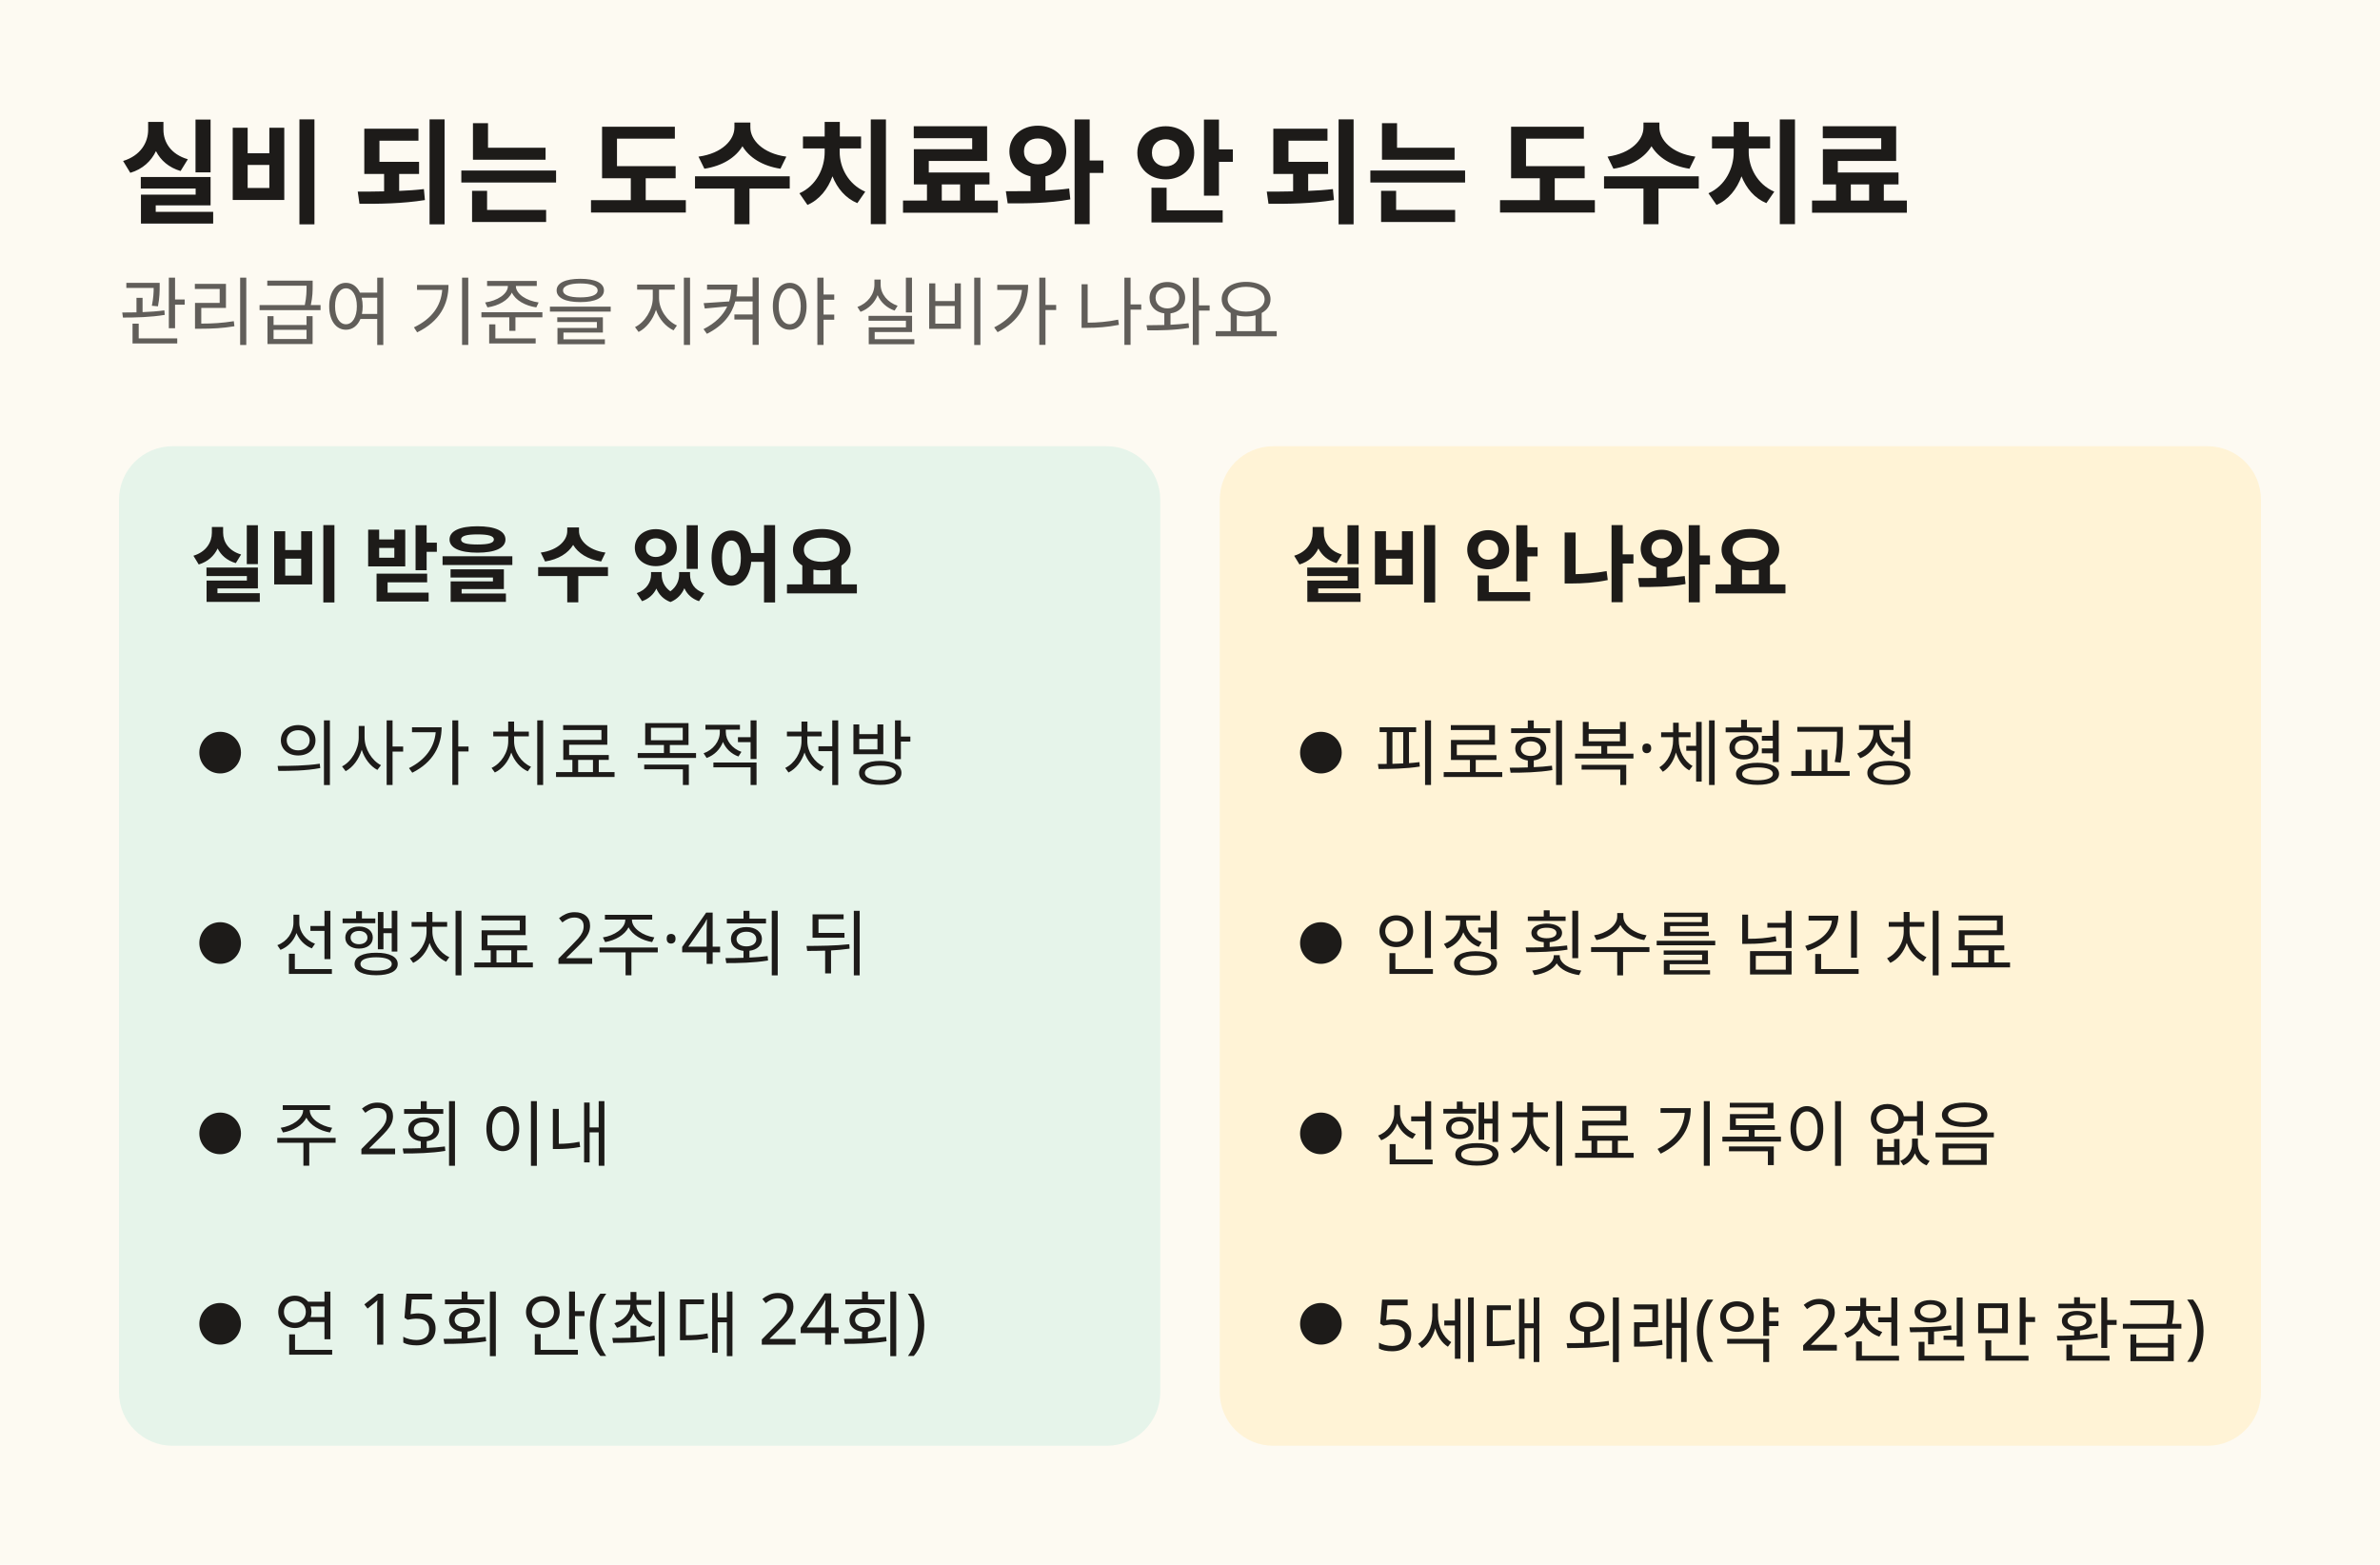
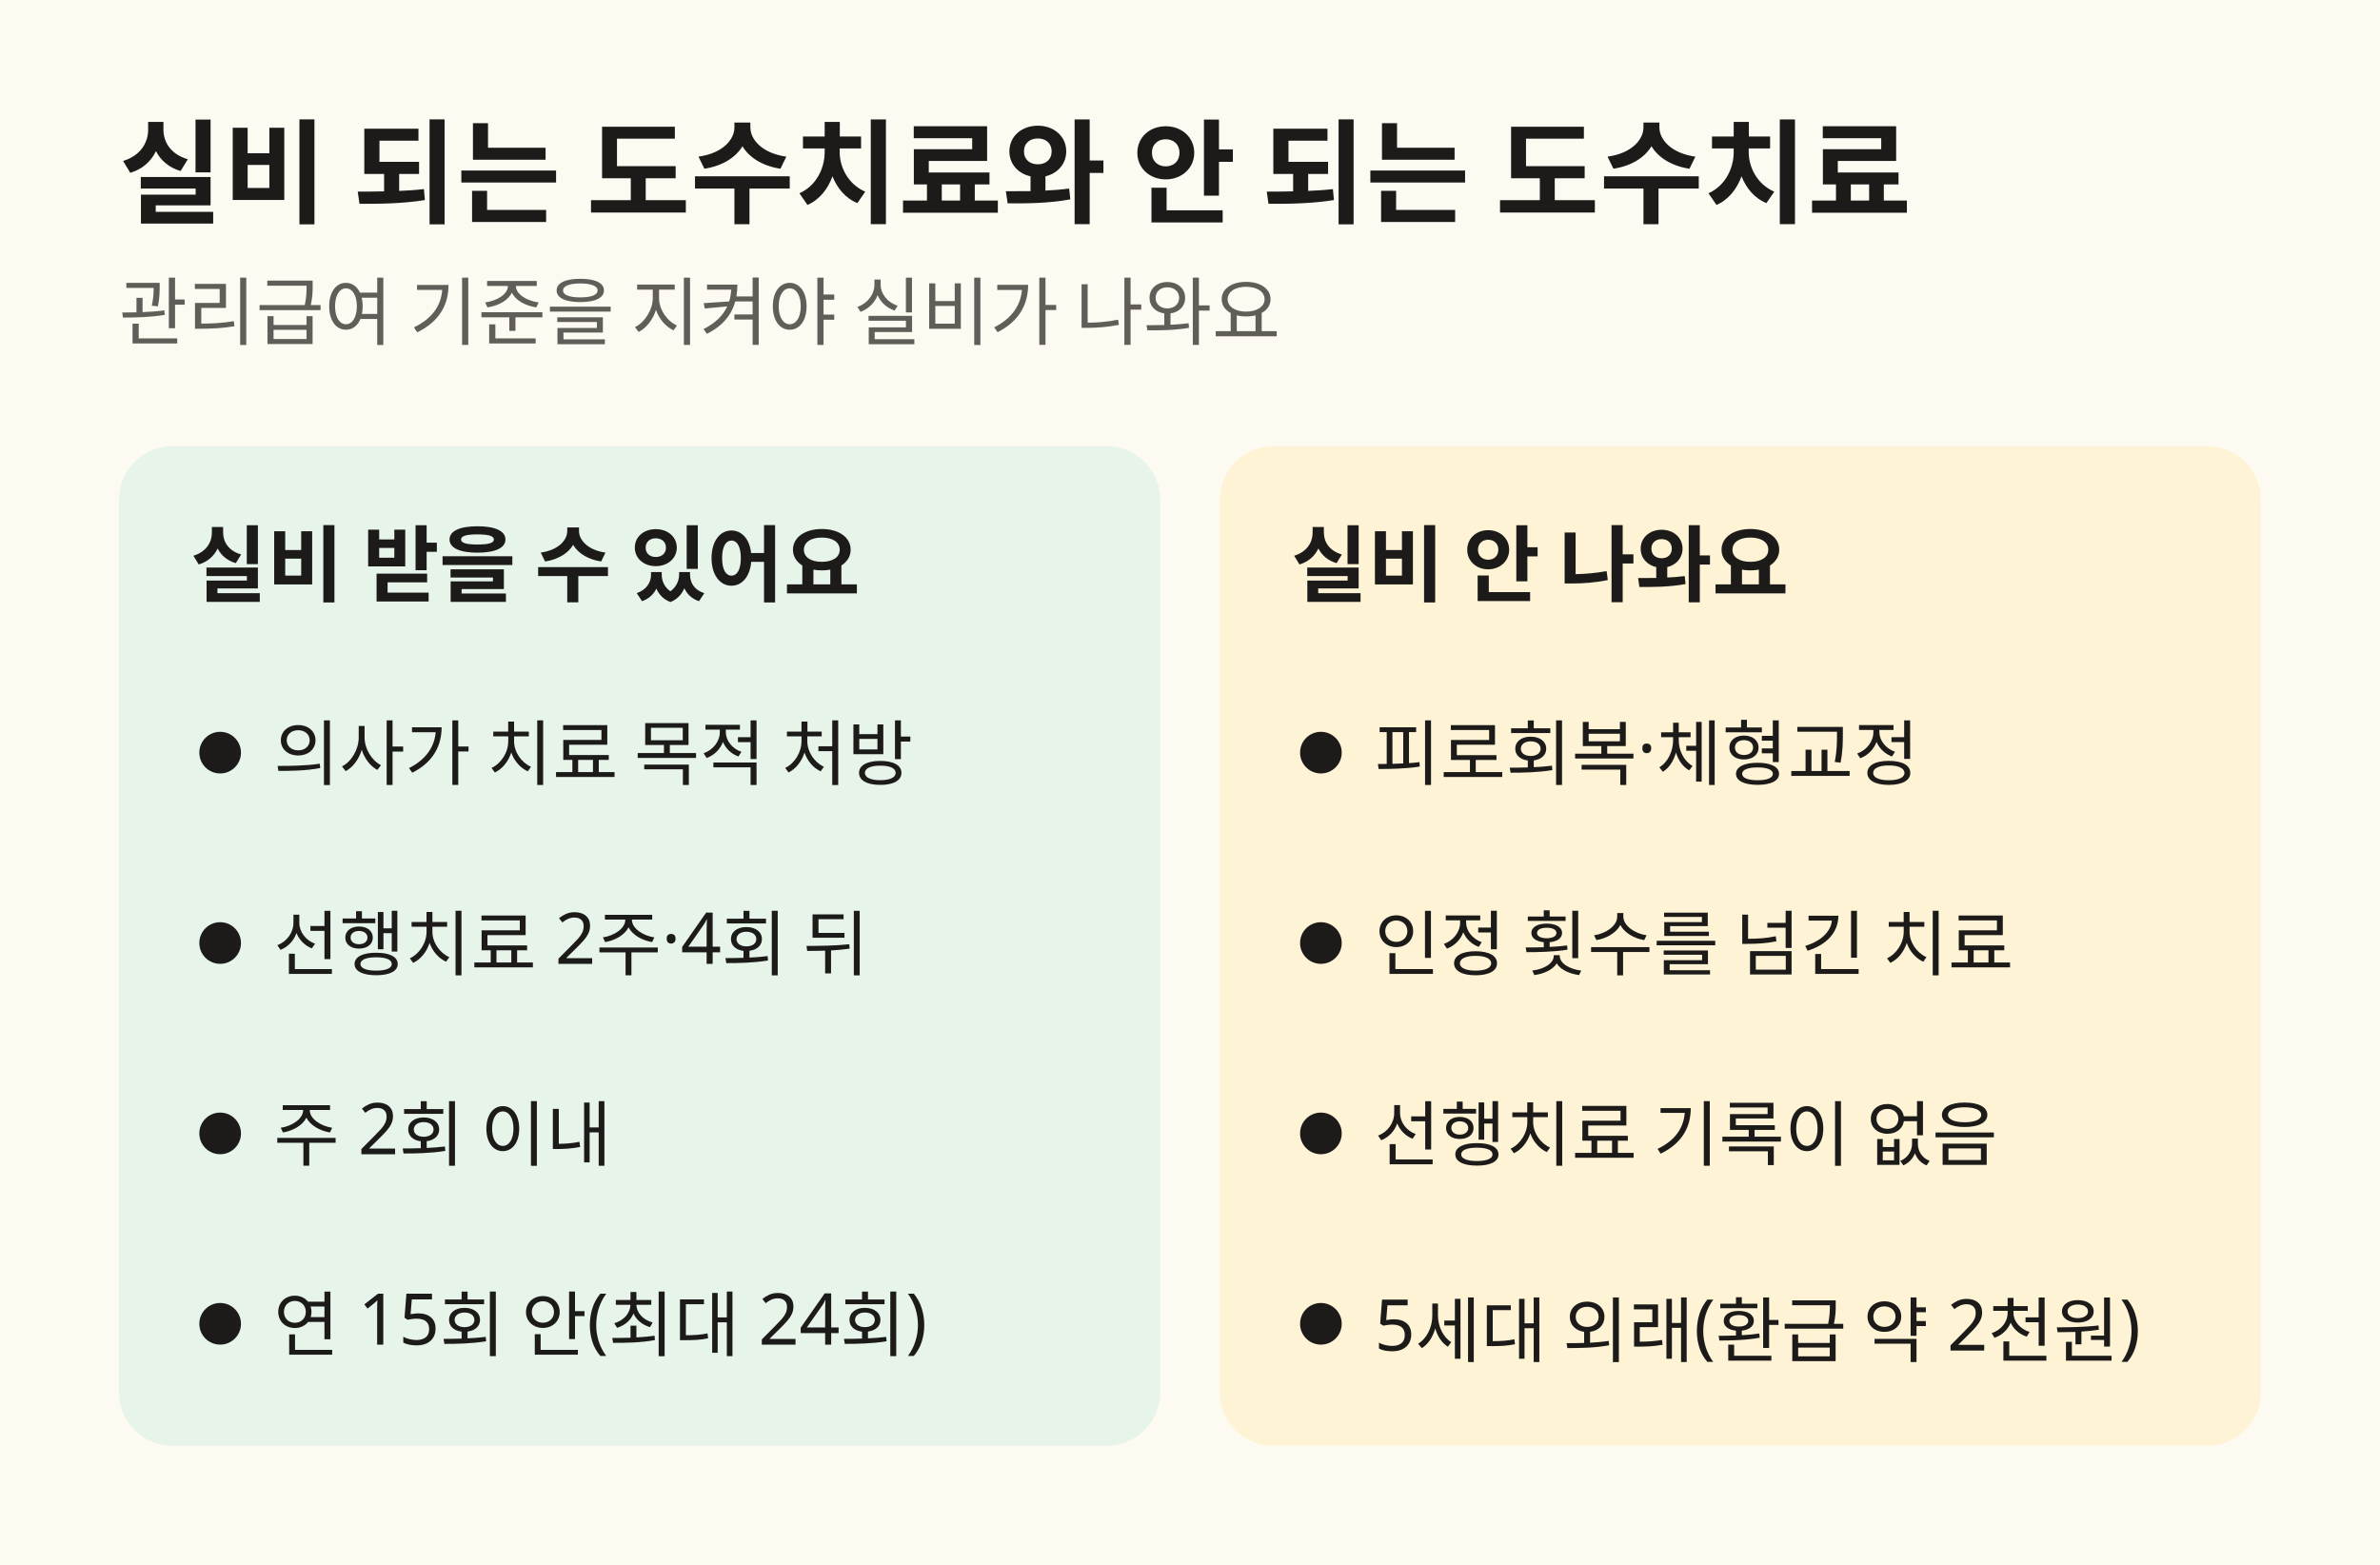
<svg xmlns="http://www.w3.org/2000/svg" viewBox="0 0 800 526" width="800" height="526" font-family="'Noto Sans KR','Apple SD Gothic Neo','Malgun Gothic',sans-serif">
  <rect width="800" height="526" fill="#fdfaf2" />
  <text x="40" y="72" font-size="38" font-weight="800" fill="#1d1b19">실비 되는 도수치료와 안 되는 도수치료</text>
  <text x="40" y="114" font-size="25" fill="#615e5a">관리급여 기준을 지켜야 실비가 나와요</text>
  <rect x="40" y="150" width="350" height="336" rx="18" fill="#e6f4ea" />
  <text x="64" y="200" font-size="28" font-weight="800" fill="#1d1b19">실비 받을 수 있어요</text>
  <circle cx="74" cy="253" r="7" fill="#1d1b19" />
  <text x="92" y="262" font-size="24" fill="#1d1b19">의사가 치료 목적 처방</text>
  <circle cx="74" cy="317" r="7" fill="#1d1b19" />
  <text x="92" y="326" font-size="24" fill="#1d1b19">선행치료 2주·4회 뒤</text>
  <circle cx="74" cy="381" r="7" fill="#1d1b19" />
  <text x="92" y="390" font-size="24" fill="#1d1b19">주 2회 이내</text>
  <circle cx="74" cy="445" r="7" fill="#1d1b19" />
  <text x="92" y="454" font-size="24" fill="#1d1b19">연 15회 안(최대 24회)</text>
  <rect x="410" y="150" width="350" height="336" rx="18" fill="#fff3d6" />
  <text x="434" y="200" font-size="28" font-weight="800" fill="#1d1b19">실비 안 나와요</text>
  <circle cx="444" cy="253" r="7" fill="#1d1b19" />
  <text x="462" y="262" font-size="24" fill="#1d1b19">피로회복·체형교정</text>
  <circle cx="444" cy="317" r="7" fill="#1d1b19" />
  <text x="462" y="326" font-size="24" fill="#1d1b19">인정 횟수를 넘긴 치료</text>
  <circle cx="444" cy="381" r="7" fill="#1d1b19" />
  <text x="462" y="390" font-size="24" fill="#1d1b19">선행치료 기록이 없음</text>
  <circle cx="444" cy="445" r="7" fill="#1d1b19" />
-   <text x="462" y="454" font-size="24" fill="#1d1b19">5세대 외래(약 2천원만 환급)</text>
+   <text x="462" y="454" font-size="24" fill="#1d1b19">5세대 외래(환급 약 2천원)</text>
</svg>
